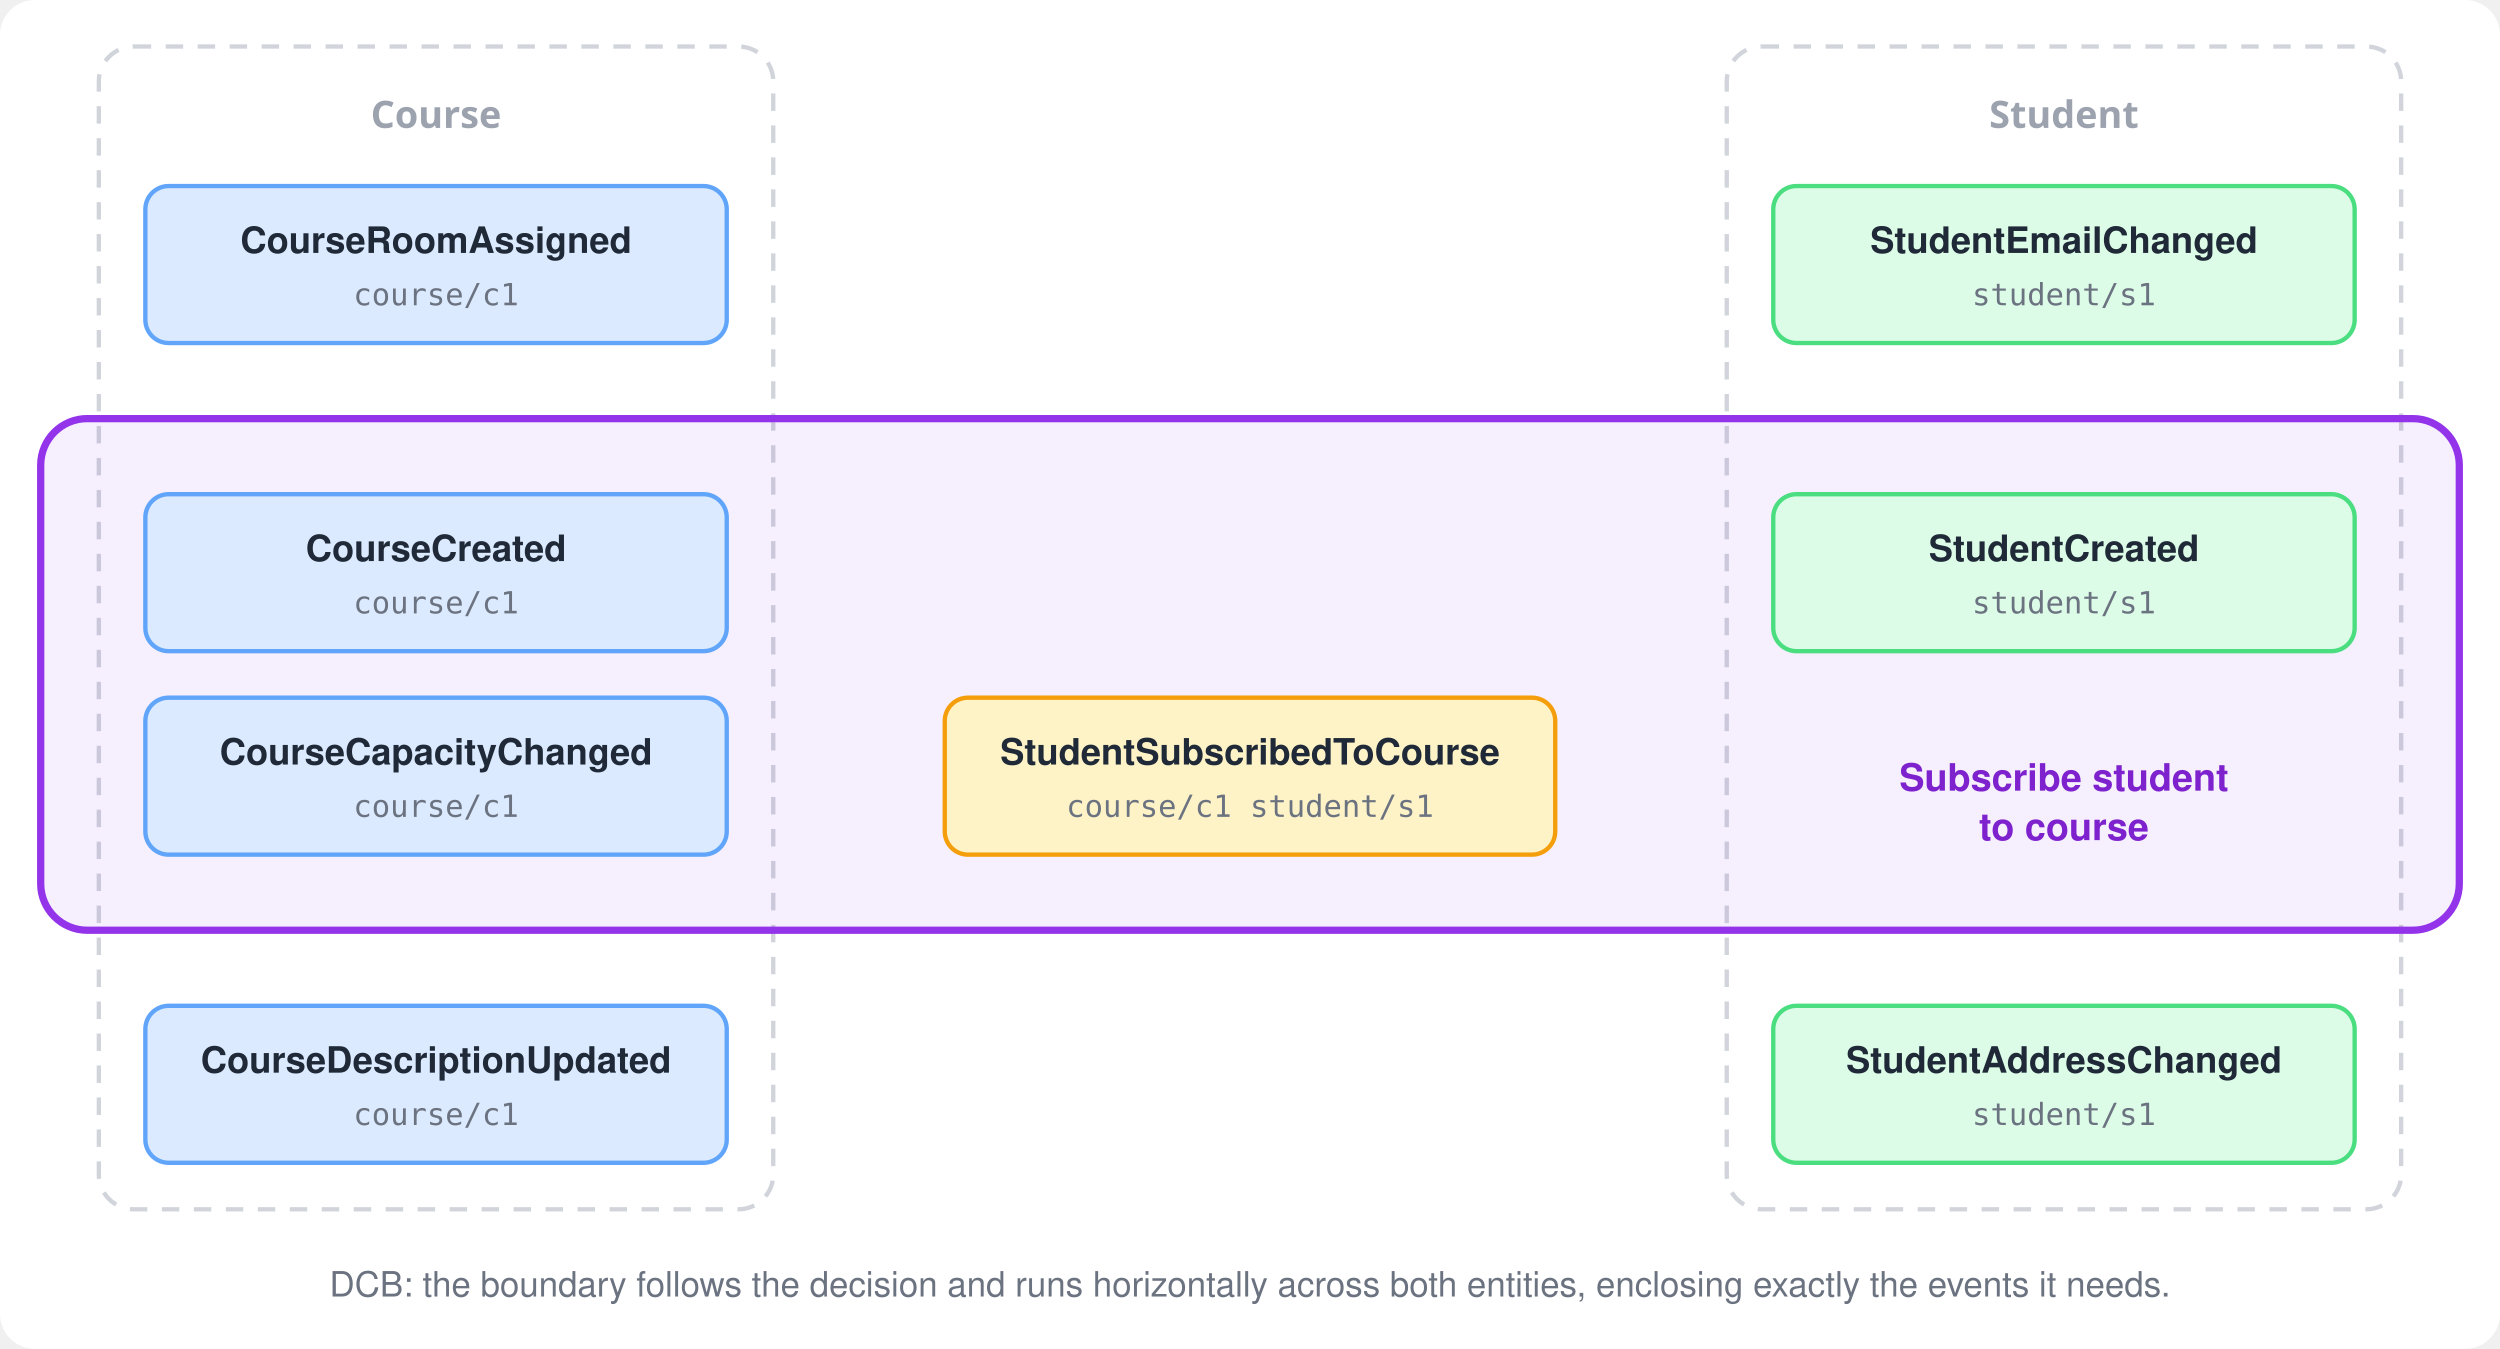
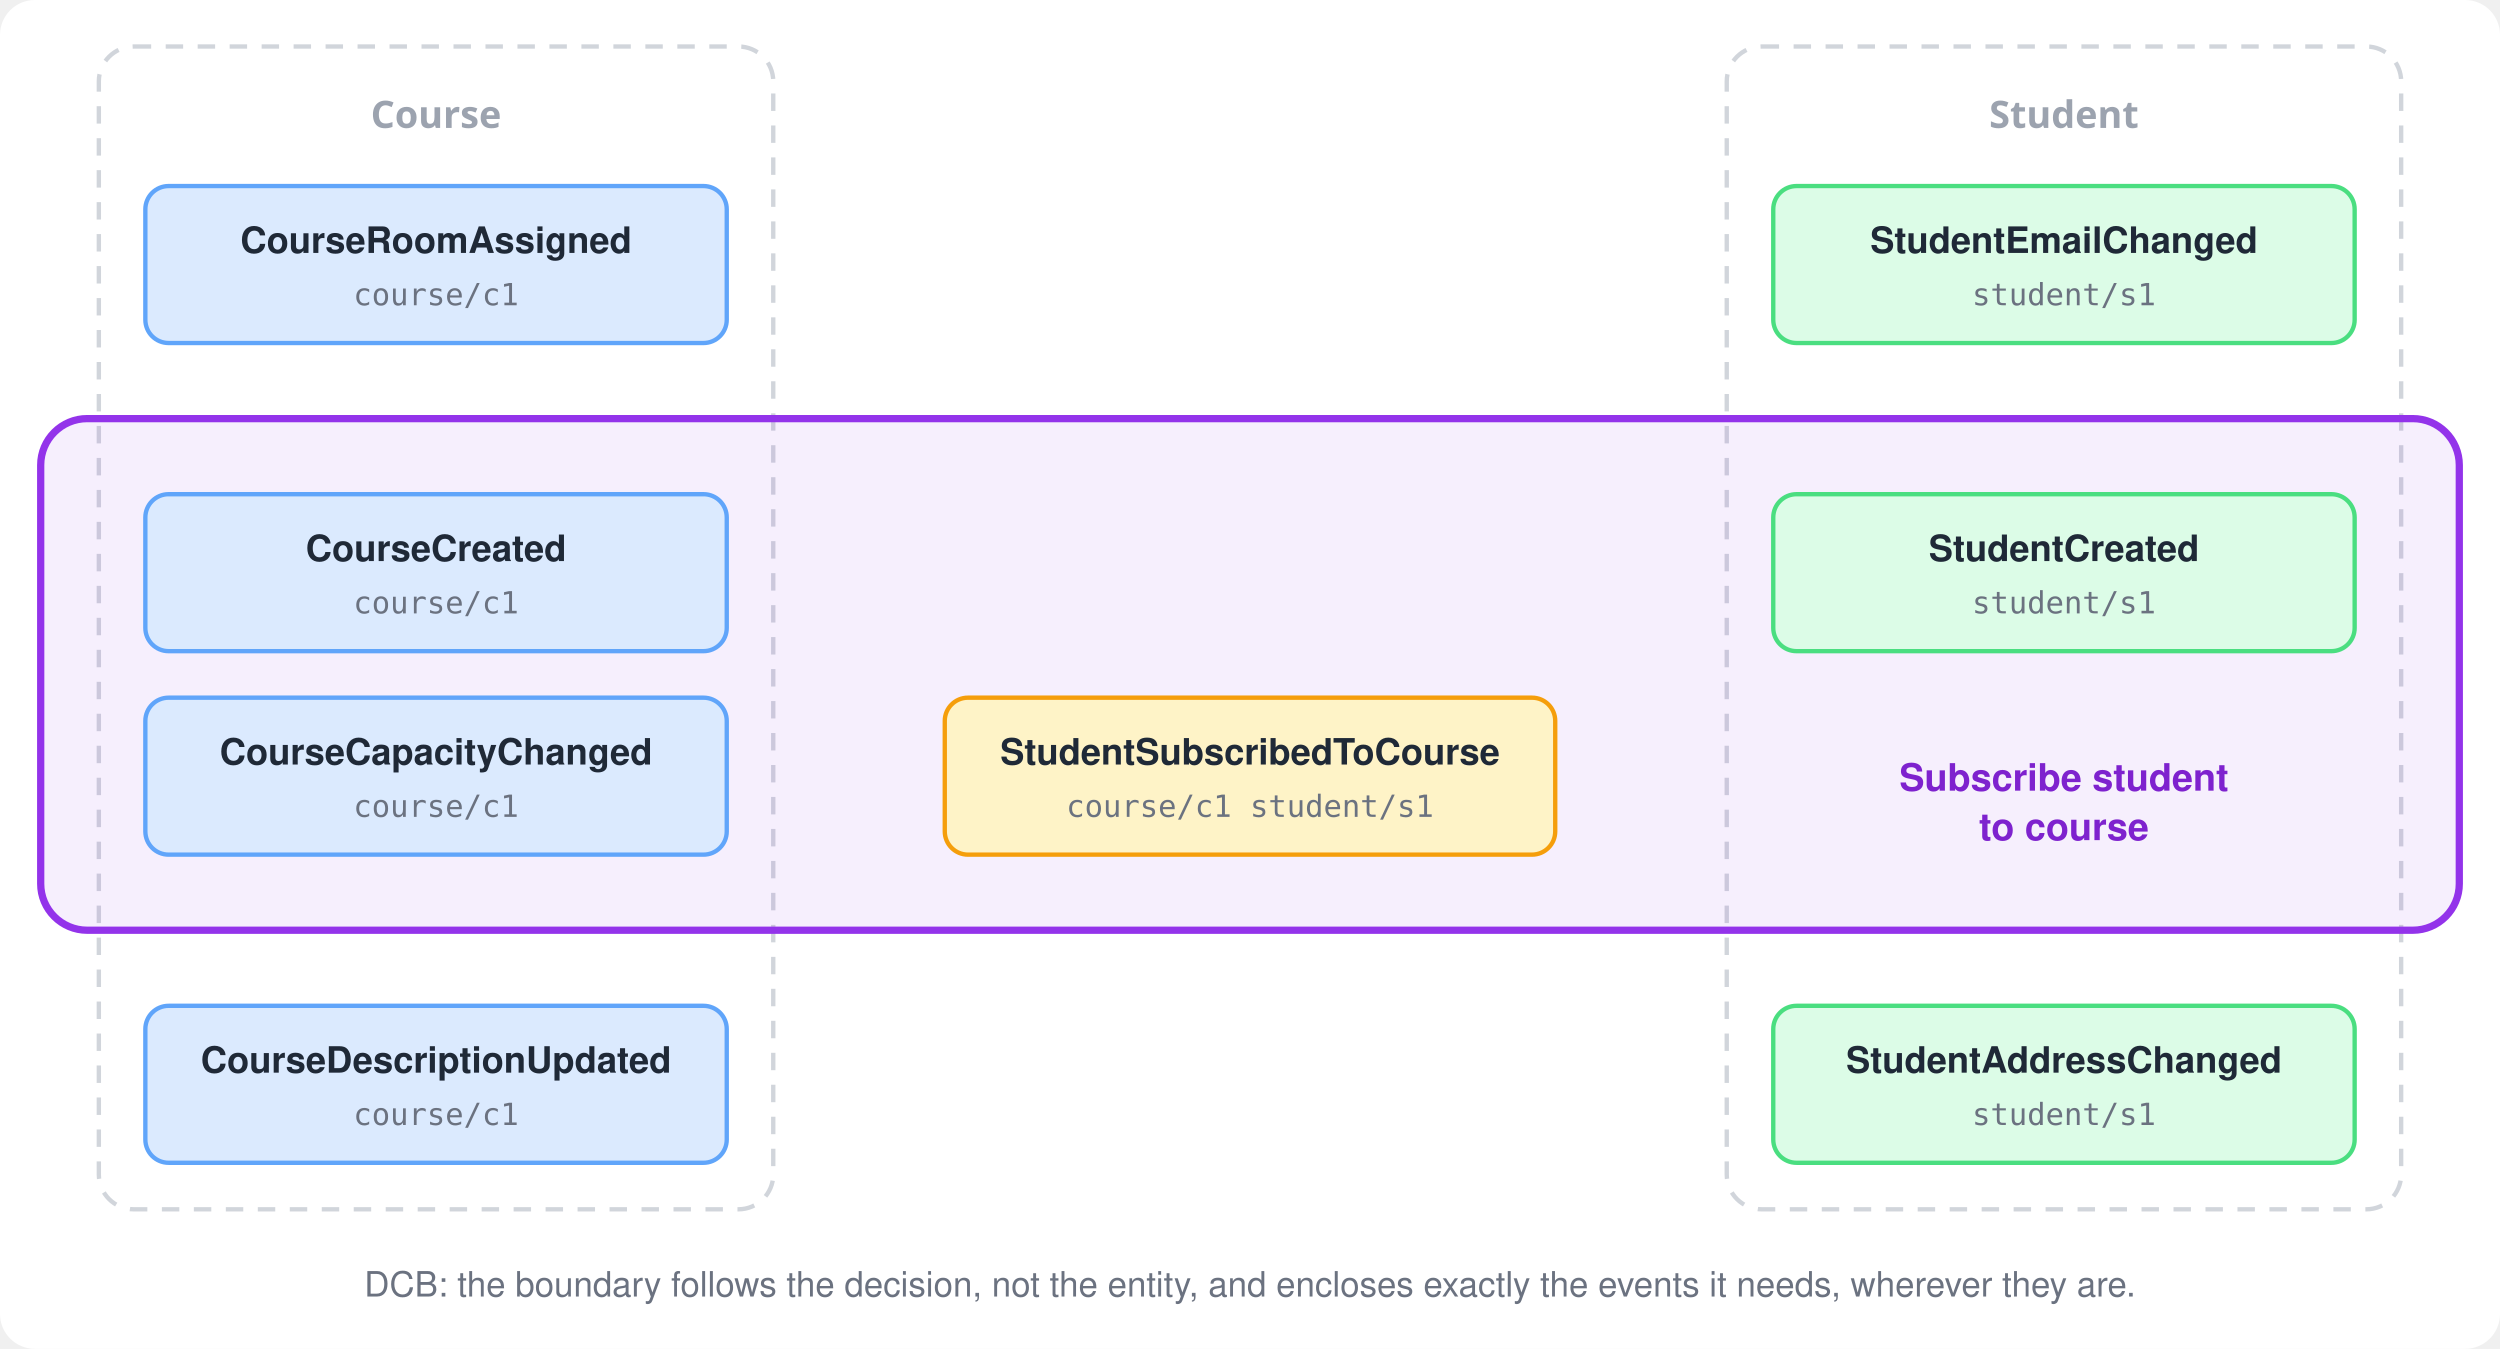
<svg xmlns="http://www.w3.org/2000/svg" viewBox="0 0 860 464" width="860" height="464" role="img" aria-labelledby="dcb-boundary-title dcb-boundary-desc">
  <style>
    .bg { fill: #ffffff; }
    .text { fill: #1f2937; font-family: -apple-system, 'Segoe UI', Helvetica, Arial, sans-serif; }
    .muted { fill: #6b7280; }
    .mono { font-family: ui-monospace, SFMono-Regular, Menlo, Consolas, monospace; }
    .course { fill: #dbeafe; stroke: #60a5fa; }
    .student { fill: #dcfce7; stroke: #4ade80; }
    .shared { fill: #fef3c7; stroke: #f59e0b; }
    .agg-course { fill: #eff6ff; stroke: #3b82f6; }
    .agg-student { fill: #f0fdf4; stroke: #22c55e; }
    .agg-course-t { fill: #1d4ed8; }
    .agg-student-t { fill: #15803d; }
    .ghost { fill: none; stroke: #d1d5db; }
    .ghost-t { fill: #9ca3af; }
    .ask { stroke: #9ca3af; fill: none; }
    .ask-t { fill: #6b7280; }
    .dcb { fill: #9333ea; fill-opacity: 0.08; stroke: #9333ea; }
    .dcb-t { fill: #7e22ce; }
    @media (prefers-color-scheme: dark) {
      .bg { fill: #0d1117; }
      .text { fill: #e6edf3; }
      .muted, .ask-t { fill: #9ca3af; }
      .course { fill: #1e3a5f; stroke: #3b82f6; }
      .student { fill: #14532d; stroke: #22c55e; }
      .shared { fill: #4a3410; stroke: #f59e0b; }
      .agg-course { fill: #0f1d33; stroke: #3b82f6; }
      .agg-student { fill: #0d2618; stroke: #22c55e; }
      .agg-course-t { fill: #93c5fd; }
      .agg-student-t { fill: #86efac; }
      .ghost { stroke: #30363d; }
      .ghost-t { fill: #6e7681; }
      .ask { stroke: #6b7280; }
      .dcb { fill: #a855f7; fill-opacity: 0.14; stroke: #c084fc; }
      .dcb-t { fill: #d8b4fe; }
    }
  </style>
  <rect class="bg" width="860" height="464" rx="12" />
  <rect class="ghost" x="34.0" y="16" width="232" height="400" rx="12" stroke-width="1.5" stroke-dasharray="6 5" />
  <rect class="ghost" x="594.0" y="16" width="232" height="400" rx="12" stroke-width="1.5" stroke-dasharray="6 5" />
  <text class="ghost-t" x="150" y="44" text-anchor="middle" font-size="13" font-weight="600" font-family="sans-serif">Course</text>
  <text class="ghost-t" x="710" y="44" text-anchor="middle" font-size="13" font-weight="600" font-family="sans-serif">Student</text>
  <rect class="dcb" x="14" y="144" width="832" height="176" rx="16" stroke-width="2.5" />
  <text class="text dcb-t" x="710.0" y="272.0" text-anchor="middle" font-size="13" font-weight="700">Subscribe student</text>
  <text class="text dcb-t" x="710.0" y="289.0" text-anchor="middle" font-size="13" font-weight="700">to course</text>
  <rect class="course" x="50.0" y="64" width="200" height="54" rx="8" stroke-width="1.5" />
  <text class="text" x="150" y="87" text-anchor="middle" font-size="12.5" font-weight="600">CourseRoomAssigned</text>
  <text class="text muted mono" x="150" y="105" text-anchor="middle" font-size="10.5">course/c1</text>
  <rect class="course" x="50.0" y="170" width="200" height="54" rx="8" stroke-width="1.5" />
  <text class="text" x="150" y="193" text-anchor="middle" font-size="12.5" font-weight="600">CourseCreated</text>
  <text class="text muted mono" x="150" y="211" text-anchor="middle" font-size="10.5">course/c1</text>
  <rect class="course" x="50.0" y="240" width="200" height="54" rx="8" stroke-width="1.5" />
  <text class="text" x="150" y="263" text-anchor="middle" font-size="12.5" font-weight="600">CourseCapacityChanged</text>
  <text class="text muted mono" x="150" y="281" text-anchor="middle" font-size="10.5">course/c1</text>
  <rect class="course" x="50.0" y="346" width="200" height="54" rx="8" stroke-width="1.5" />
  <text class="text" x="150" y="369" text-anchor="middle" font-size="12.5" font-weight="600">CourseDescriptionUpdated</text>
  <text class="text muted mono" x="150" y="387" text-anchor="middle" font-size="10.5">course/c1</text>
  <rect class="student" x="610.0" y="64" width="200" height="54" rx="8" stroke-width="1.5" />
  <text class="text" x="710" y="87" text-anchor="middle" font-size="12.5" font-weight="600">StudentEmailChanged</text>
  <text class="text muted mono" x="710" y="105" text-anchor="middle" font-size="10.5">student/s1</text>
  <rect class="student" x="610.0" y="170" width="200" height="54" rx="8" stroke-width="1.5" />
  <text class="text" x="710" y="193" text-anchor="middle" font-size="12.5" font-weight="600">StudentCreated</text>
  <text class="text muted mono" x="710" y="211" text-anchor="middle" font-size="10.5">student/s1</text>
  <rect class="student" x="610.0" y="346" width="200" height="54" rx="8" stroke-width="1.5" />
  <text class="text" x="710" y="369" text-anchor="middle" font-size="12.5" font-weight="600">StudentAddressChanged</text>
  <text class="text muted mono" x="710" y="387" text-anchor="middle" font-size="10.5">student/s1</text>
  <rect class="shared" x="325.0" y="240" width="210" height="54" rx="8" stroke-width="1.5" />
  <text class="text" x="430" y="263" text-anchor="middle" font-size="12.5" font-weight="600">StudentSubscribedToCourse</text>
  <text class="text muted mono" x="430" y="281" text-anchor="middle" font-size="10.5">course/c1 student/s1</text>
-   <text class="text muted" x="430.0" y="446" text-anchor="middle" font-size="12">DCB: the boundary follows the decision and runs horizontally across both entities, enclosing exactly the events it needs.</text>
+   <text class="text muted" x="430.0" y="446" text-anchor="middle" font-size="12">DCB: the boundary follows the decision, not the entity, and encloses exactly the events it needs, wherever they are.</text>
</svg>
